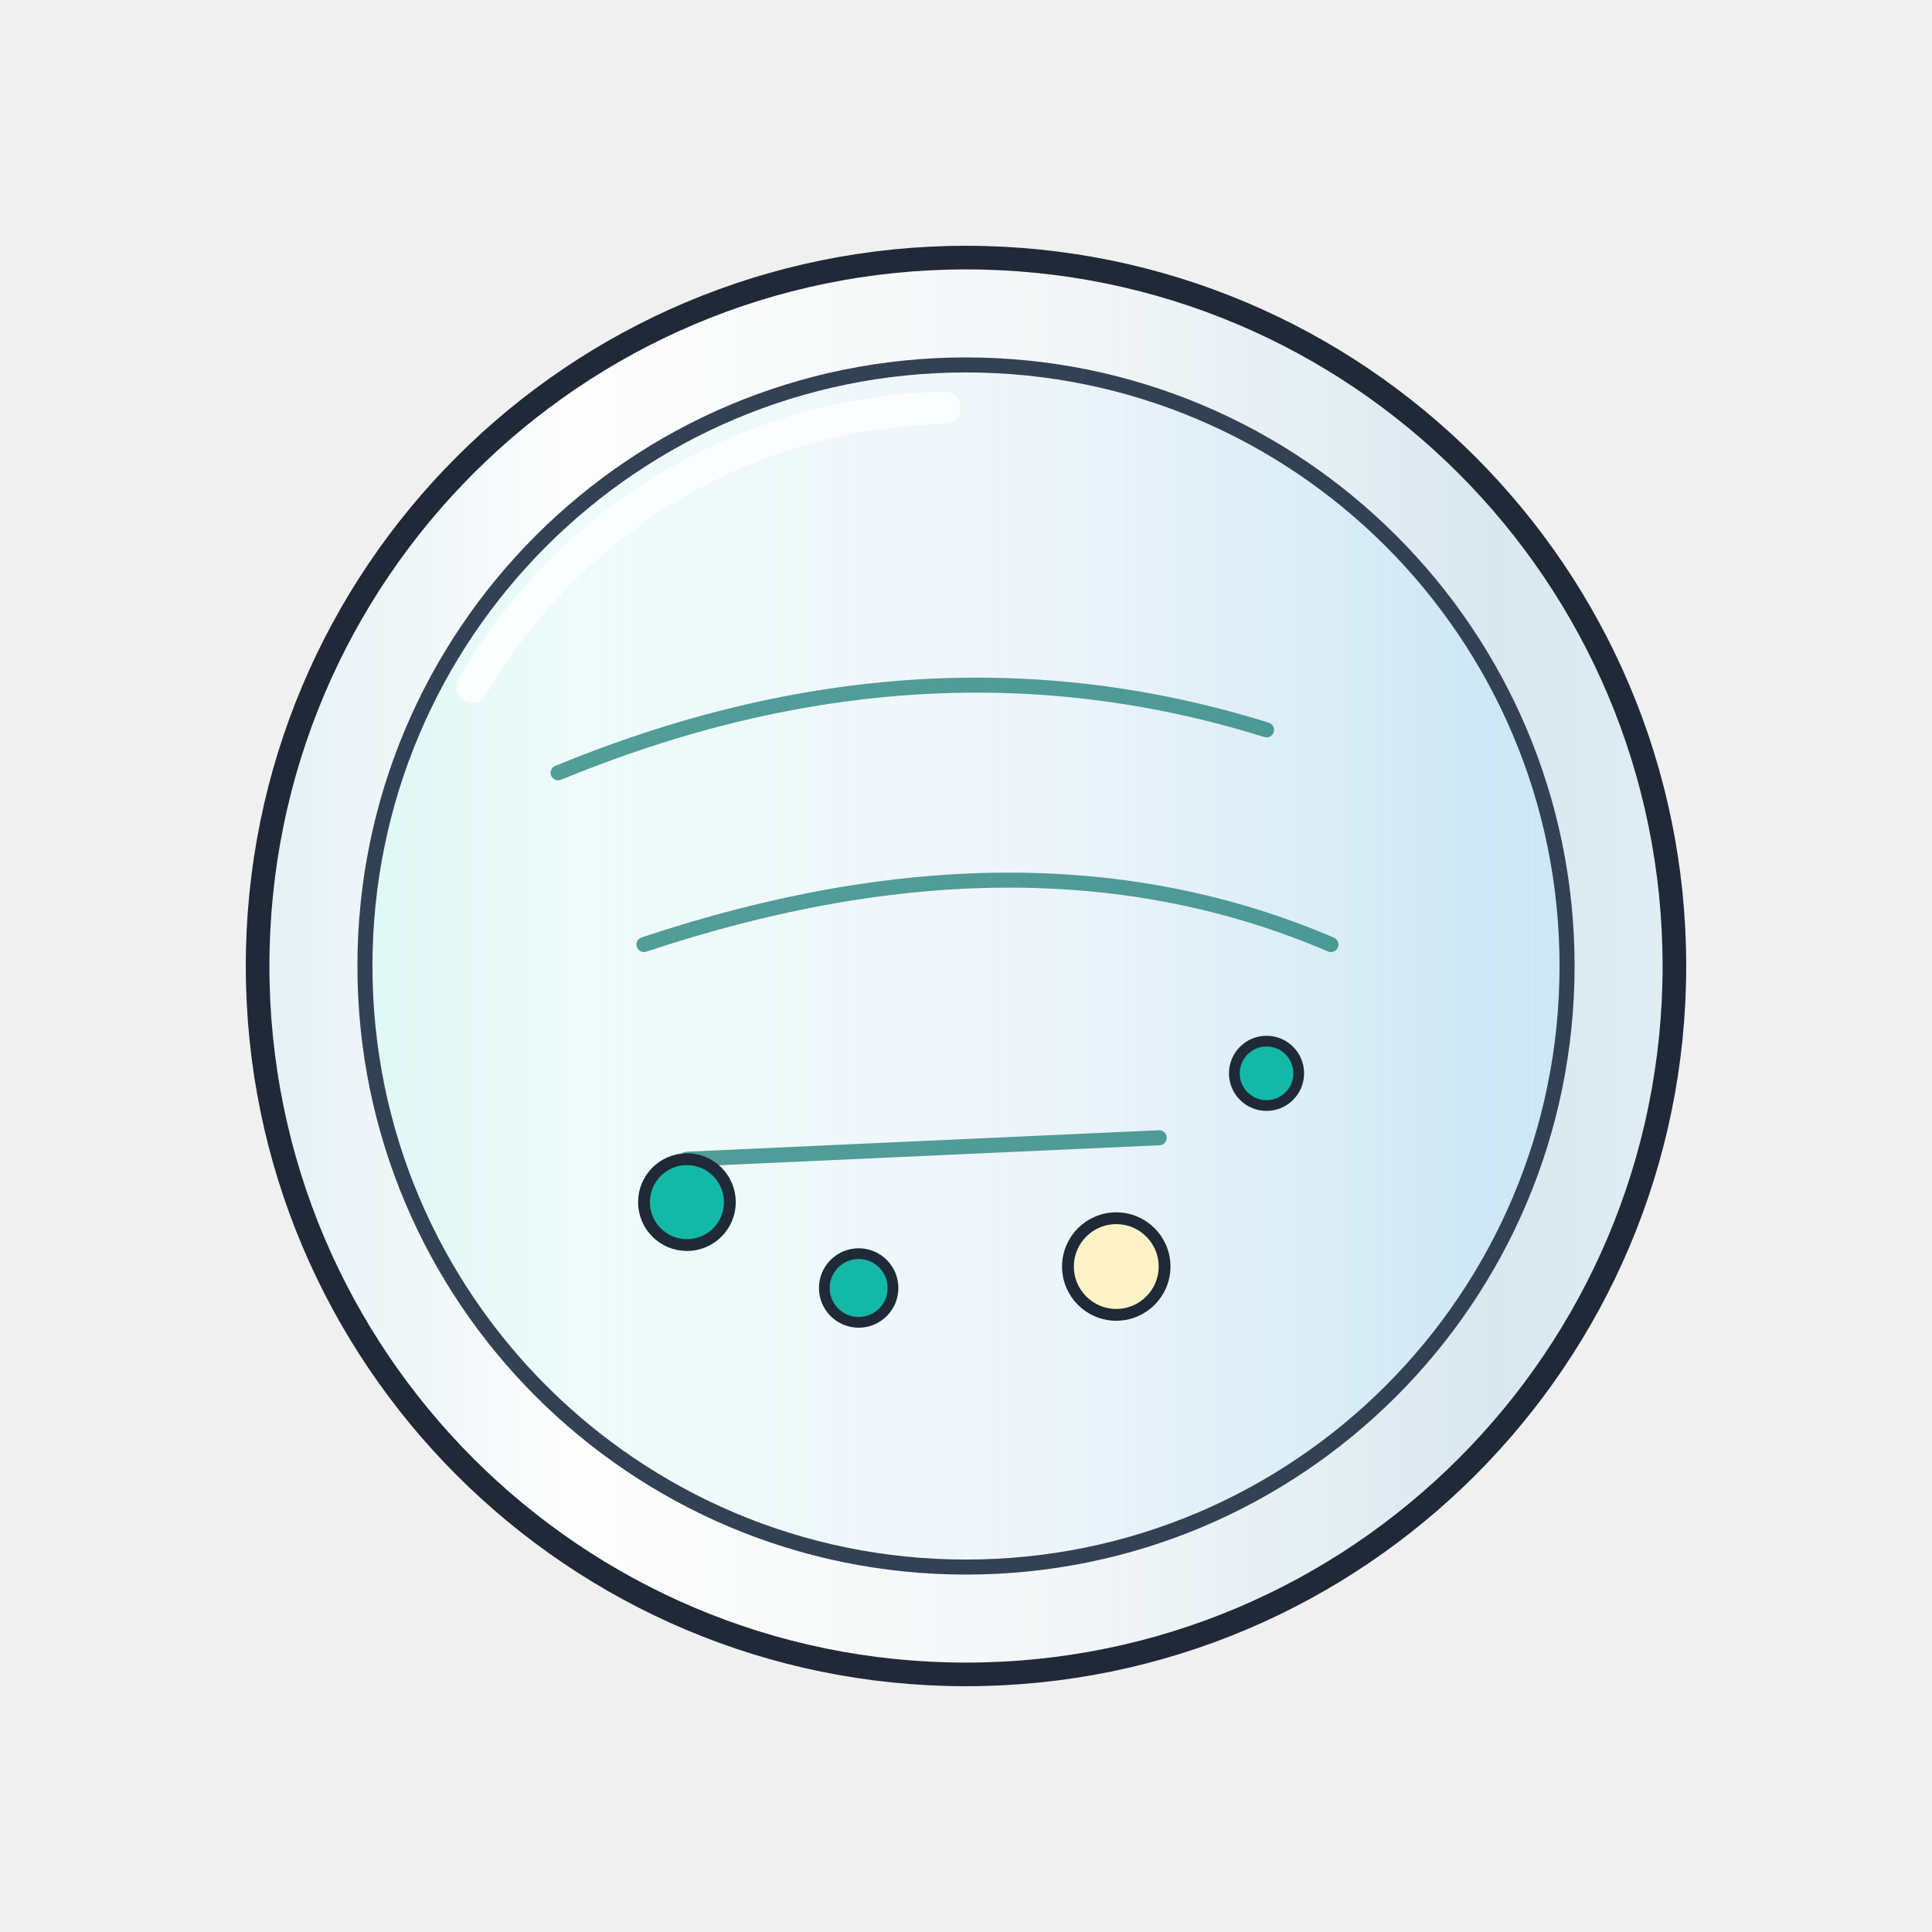
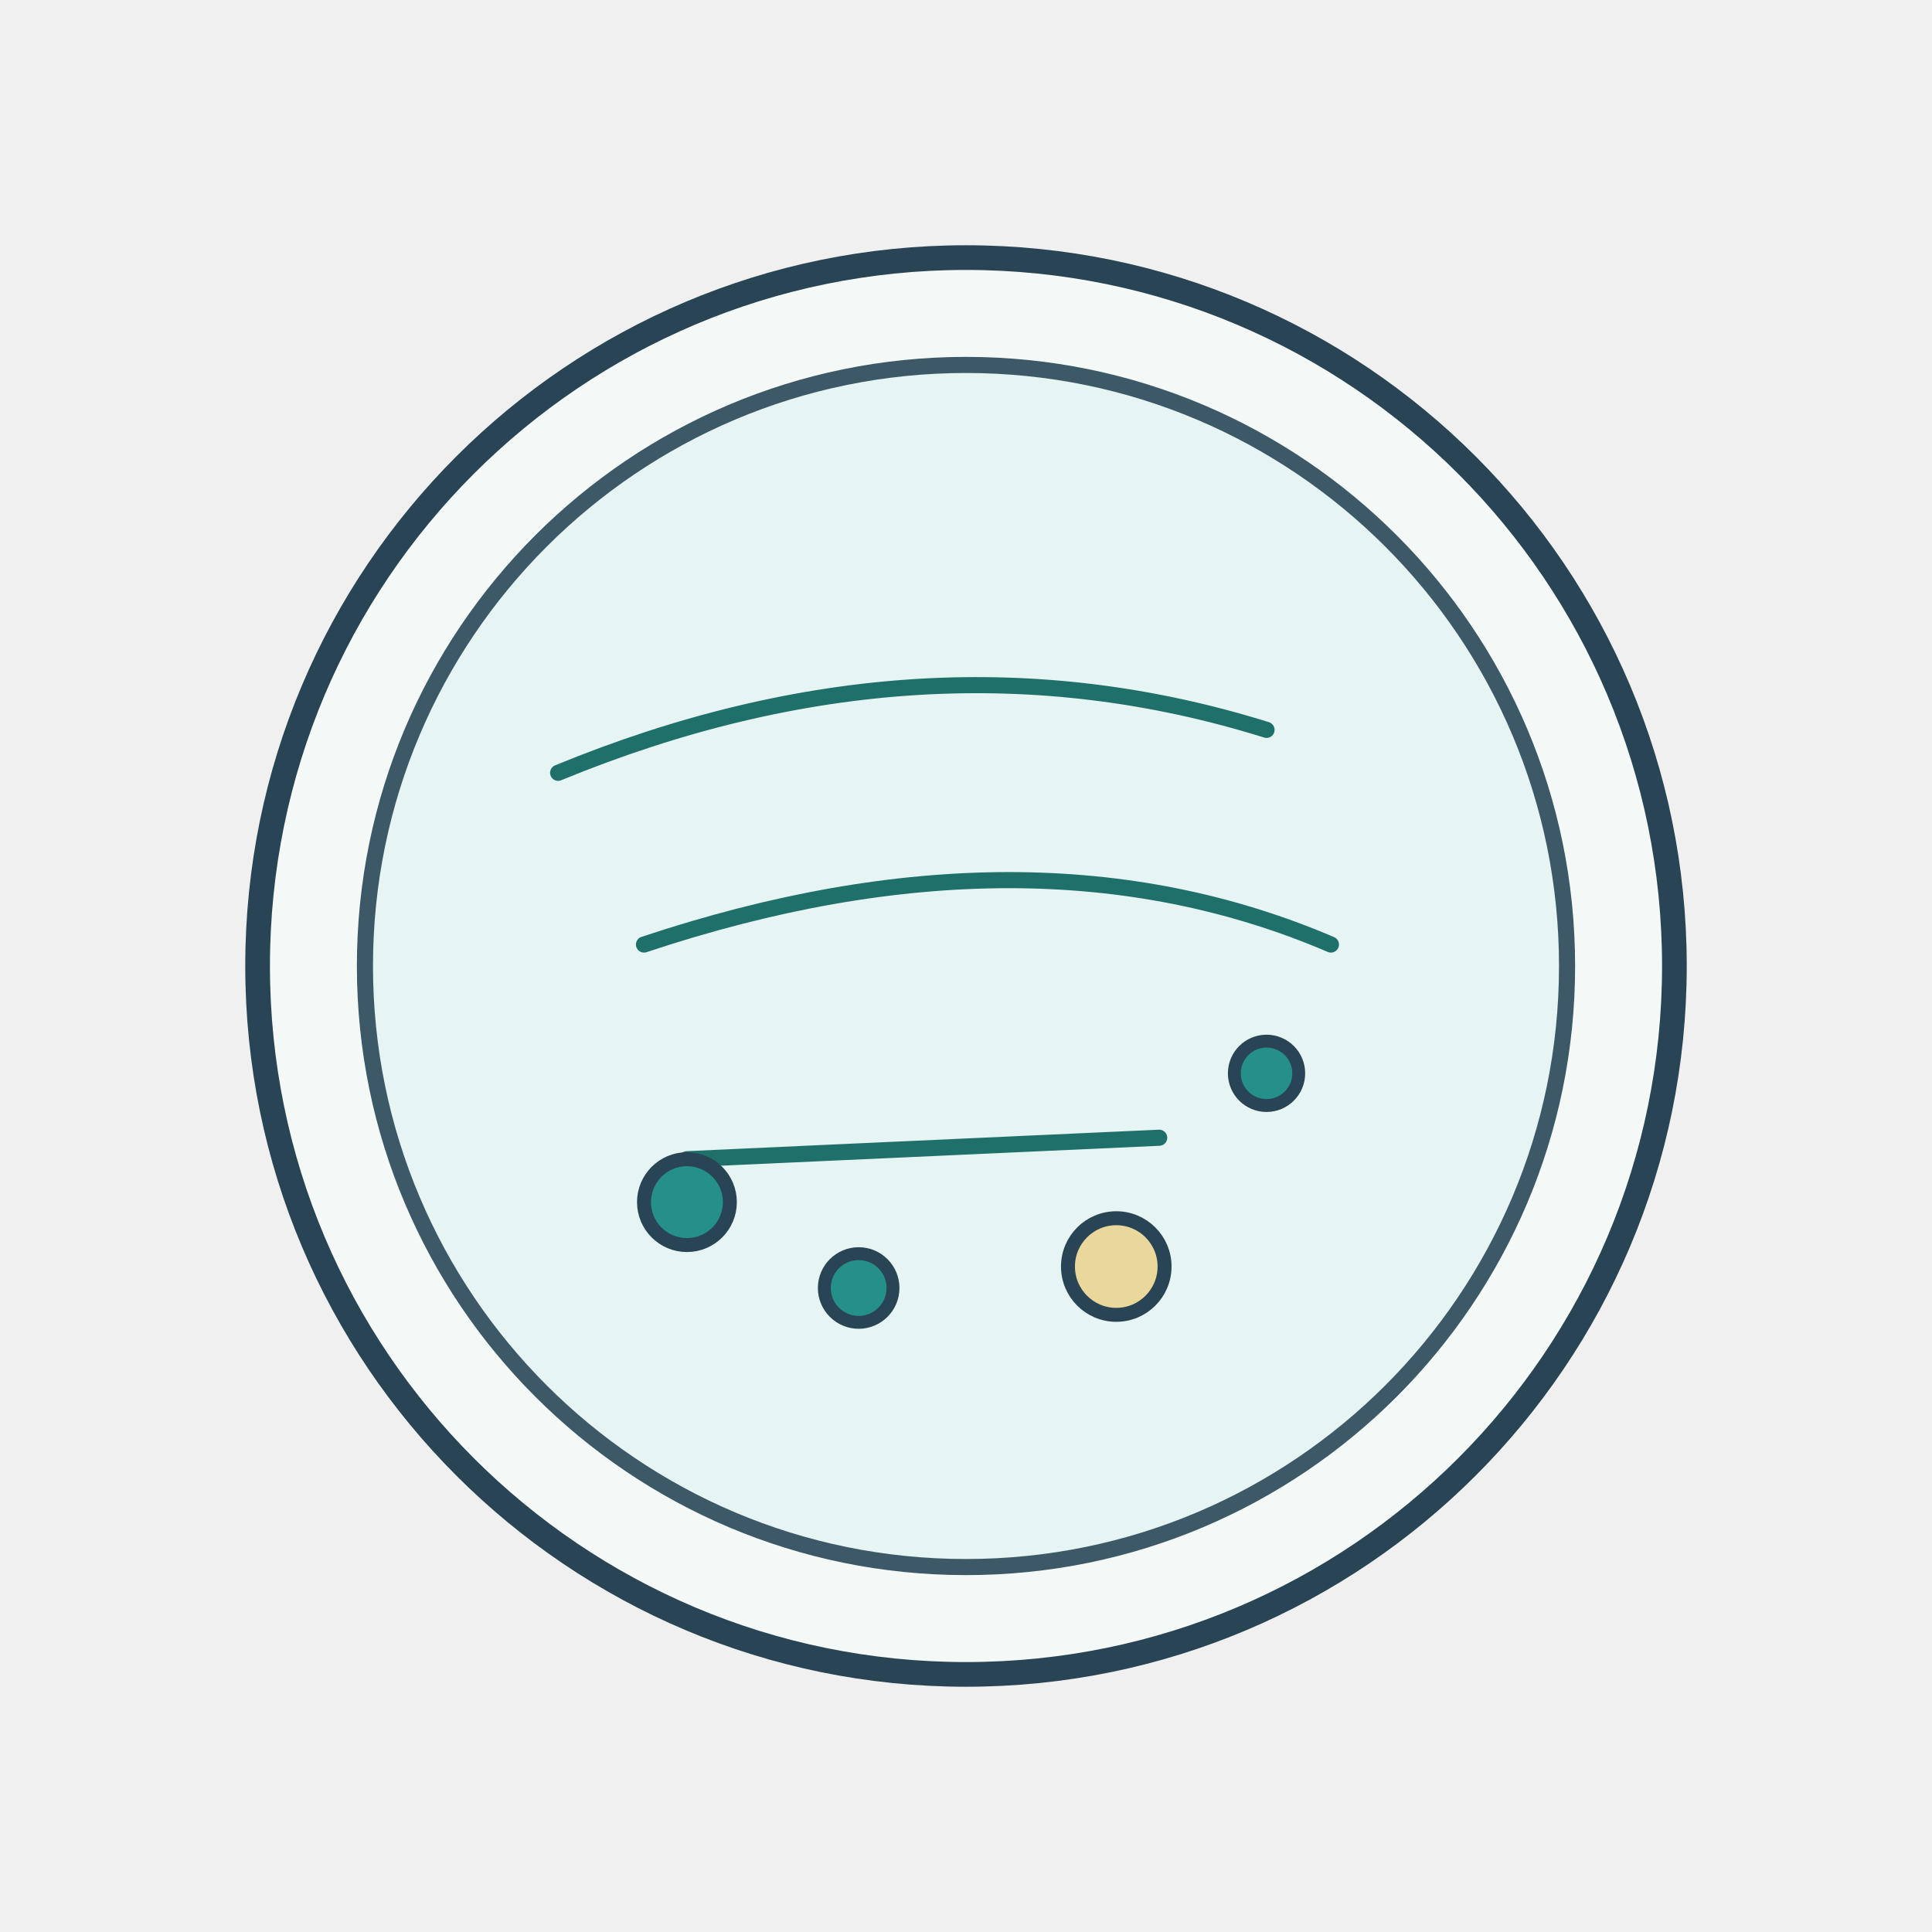
<svg xmlns="http://www.w3.org/2000/svg" width="180" height="180" viewBox="0 0 180 180">
-   <defs>
-     <linearGradient id="petri-top-glass" x1="0" y1="0" x2="1" y2="0">
-       <stop offset="0%" stop-color="#E2F1F7" stop-opacity="0.74" />
-       <stop offset="22%" stop-color="#FFFFFF" stop-opacity="0.88" />
-       <stop offset="55%" stop-color="#F7FBFD" stop-opacity="0.56" />
-       <stop offset="88%" stop-color="#CFE4EE" stop-opacity="0.70" />
-       <stop offset="100%" stop-color="#DCECF4" stop-opacity="0.80" />
-     </linearGradient>
-     <linearGradient id="petri-top-glass-v" x1="0" y1="0" x2="0" y2="1">
-       <stop offset="0%" stop-color="#F7FBFD" stop-opacity="0.82" />
-       <stop offset="55%" stop-color="#E2F1F7" stop-opacity="0.64" />
-       <stop offset="100%" stop-color="#CFE4EE" stop-opacity="0.78" />
-     </linearGradient>
-     <linearGradient id="petri-top-coolant" x1="0" y1="0" x2="1" y2="0">
-       <stop offset="0%" stop-color="#CCFBF1" stop-opacity="0.40" />
-       <stop offset="50%" stop-color="#E0F2FE" stop-opacity="0.28" />
-       <stop offset="100%" stop-color="#BAE6FD" stop-opacity="0.46" />
-     </linearGradient>
-     <linearGradient id="petri-top-frost" x1="0" y1="0" x2="1" y2="0">
-       <stop offset="0%" stop-color="#CBD5E1" stop-opacity="0.74" />
-       <stop offset="32%" stop-color="#F1F5F9" stop-opacity="0.84" />
-       <stop offset="72%" stop-color="#CBD5E1" stop-opacity="0.74" />
-       <stop offset="100%" stop-color="#94A3B8" stop-opacity="0.80" />
-     </linearGradient>
-     <linearGradient id="petri-top-metal" x1="0" y1="0" x2="1" y2="0">
-       <stop offset="0%" stop-color="#94A3B8" />
-       <stop offset="28%" stop-color="#F8FAFC" />
-       <stop offset="68%" stop-color="#E2E8F0" />
-       <stop offset="100%" stop-color="#94A3B8" />
-     </linearGradient>
-     <linearGradient id="petri-top-metal-v" x1="0" y1="0" x2="0" y2="1">
-       <stop offset="0%" stop-color="#E2E8F0" />
-       <stop offset="45%" stop-color="#F8FAFC" />
-       <stop offset="100%" stop-color="#94A3B8" />
-     </linearGradient>
-     <linearGradient id="petri-top-chassis" x1="0" y1="0" x2="0" y2="1">
-       <stop offset="0%" stop-color="#FFFFFF" />
-       <stop offset="55%" stop-color="#F1F5F9" />
-       <stop offset="100%" stop-color="#E2E8F0" />
-     </linearGradient>
-     <linearGradient id="petri-top-porcelain" x1="0" y1="0" x2="1" y2="0">
-       <stop offset="0%" stop-color="#ECEBE4" />
-       <stop offset="28%" stop-color="#FFFFFF" />
-       <stop offset="68%" stop-color="#F4F3EE" />
-       <stop offset="100%" stop-color="#DFDDD4" />
-     </linearGradient>
-     <linearGradient id="petri-top-rubber" x1="0" y1="0" x2="1" y2="0">
-       <stop offset="0%" stop-color="#475569" />
-       <stop offset="28%" stop-color="#64748B" />
-       <stop offset="72%" stop-color="#334155" />
-       <stop offset="100%" stop-color="#1E293B" />
-     </linearGradient>
-     <linearGradient id="petri-top-cork" x1="0" y1="0" x2="1" y2="0">
-       <stop offset="0%" stop-color="#C98A4B" />
-       <stop offset="30%" stop-color="#E7B98A" />
-       <stop offset="72%" stop-color="#B9783A" />
-       <stop offset="100%" stop-color="#9A5E26" />
-     </linearGradient>
-     <linearGradient id="petri-top-accent" x1="0" y1="0" x2="0" y2="1">
-       <stop offset="0%" stop-color="#14B8A6" />
-       <stop offset="100%" stop-color="#0F766E" />
-     </linearGradient>
-     <linearGradient id="petri-top-amber" x1="0" y1="0" x2="1" y2="0">
-       <stop offset="0%" stop-color="#78350F" stop-opacity="0.90" />
-       <stop offset="24%" stop-color="#D97706" stop-opacity="0.80" />
-       <stop offset="58%" stop-color="#B45309" stop-opacity="0.86" />
-       <stop offset="100%" stop-color="#78350F" stop-opacity="0.92" />
-     </linearGradient>
-     <linearGradient id="petri-top-brass" x1="0" y1="0" x2="1" y2="0">
-       <stop offset="0%" stop-color="#B45309" />
-       <stop offset="30%" stop-color="#FDE68A" />
-       <stop offset="68%" stop-color="#D97706" />
-       <stop offset="100%" stop-color="#92400E" />
-     </linearGradient>
-     <linearGradient id="petri-top-copper" x1="0" y1="0" x2="1" y2="0">
-       <stop offset="0%" stop-color="#9A3412" />
-       <stop offset="35%" stop-color="#FDBA74" />
-       <stop offset="70%" stop-color="#EA580C" />
-       <stop offset="100%" stop-color="#7C2D12" />
-     </linearGradient>
-     <linearGradient id="petri-top-screen" x1="0" y1="0" x2="0" y2="1">
-       <stop offset="0%" stop-color="#0F172A" />
-       <stop offset="100%" stop-color="#1E293B" />
-     </linearGradient>
-     <linearGradient id="petri-top-liquid" x1="0" y1="0" x2="0" y2="1">
-       <stop offset="0%" stop-color="#99F6E4" stop-opacity="0.56" />
-       <stop offset="100%" stop-color="#14B8A6" stop-opacity="0.40" />
-     </linearGradient>
-   </defs>
  <g stroke-linecap="round" stroke-linejoin="round">
-     <circle cx="90" cy="90" r="66" fill="url(#petri-top-glass)" stroke="#1F2937" stroke-width="2.2" />
-     <circle cx="90" cy="90" r="56" fill="url(#petri-top-coolant)" stroke="#334155" stroke-width="1.4" />
-     <path d="M52 72 Q86 58 118 68 M60 88 Q96 76 124 88 M64 108 L108 106" fill="none" stroke="#0F766E" stroke-width="1.4" stroke-opacity="0.7" />
-     <circle cx="64" cy="112" r="4" fill="#14B8A6" stroke="#1F2937" stroke-width="1.1" />
-     <circle cx="80" cy="120" r="3.2" fill="#14B8A6" stroke="#1F2937" stroke-width="1.0" />
-     <circle cx="104" cy="118" r="4.5" fill="#FEF3C7" stroke="#1F2937" stroke-width="1.1" />
-     <circle cx="118" cy="100" r="3" fill="#14B8A6" stroke="#1F2937" stroke-width="1.0" />
-     <path d="M44 64 A52 52 0 0 1 88 38" fill="none" stroke="#FFFFFF" stroke-width="3.0" stroke-opacity="0.78" />
+     <circle cx="90" cy="90" r="66" fill="#F4F9F8" stroke="#294454" stroke-width="2.3" />
+     <circle cx="90" cy="90" r="56" fill="#E6F4F3" stroke="#3D5968" stroke-width="1.5" />
+     <path d="M52 72 Q86 58 118 68 M60 88 Q96 76 124 88 M64 108 L108 106" fill="none" stroke="#1F6F6B" stroke-width="1.5" />
+     <circle cx="64" cy="112" r="4" fill="#258F89" stroke="#294454" stroke-width="1.3" />
+     <circle cx="80" cy="120" r="3.2" fill="#258F89" stroke="#294454" stroke-width="1.2" />
+     <circle cx="104" cy="118" r="4.5" fill="#EAD79B" stroke="#294454" stroke-width="1.3" />
+     <circle cx="118" cy="100" r="3" fill="#258F89" stroke="#294454" stroke-width="1.2" />
  </g>
</svg>
